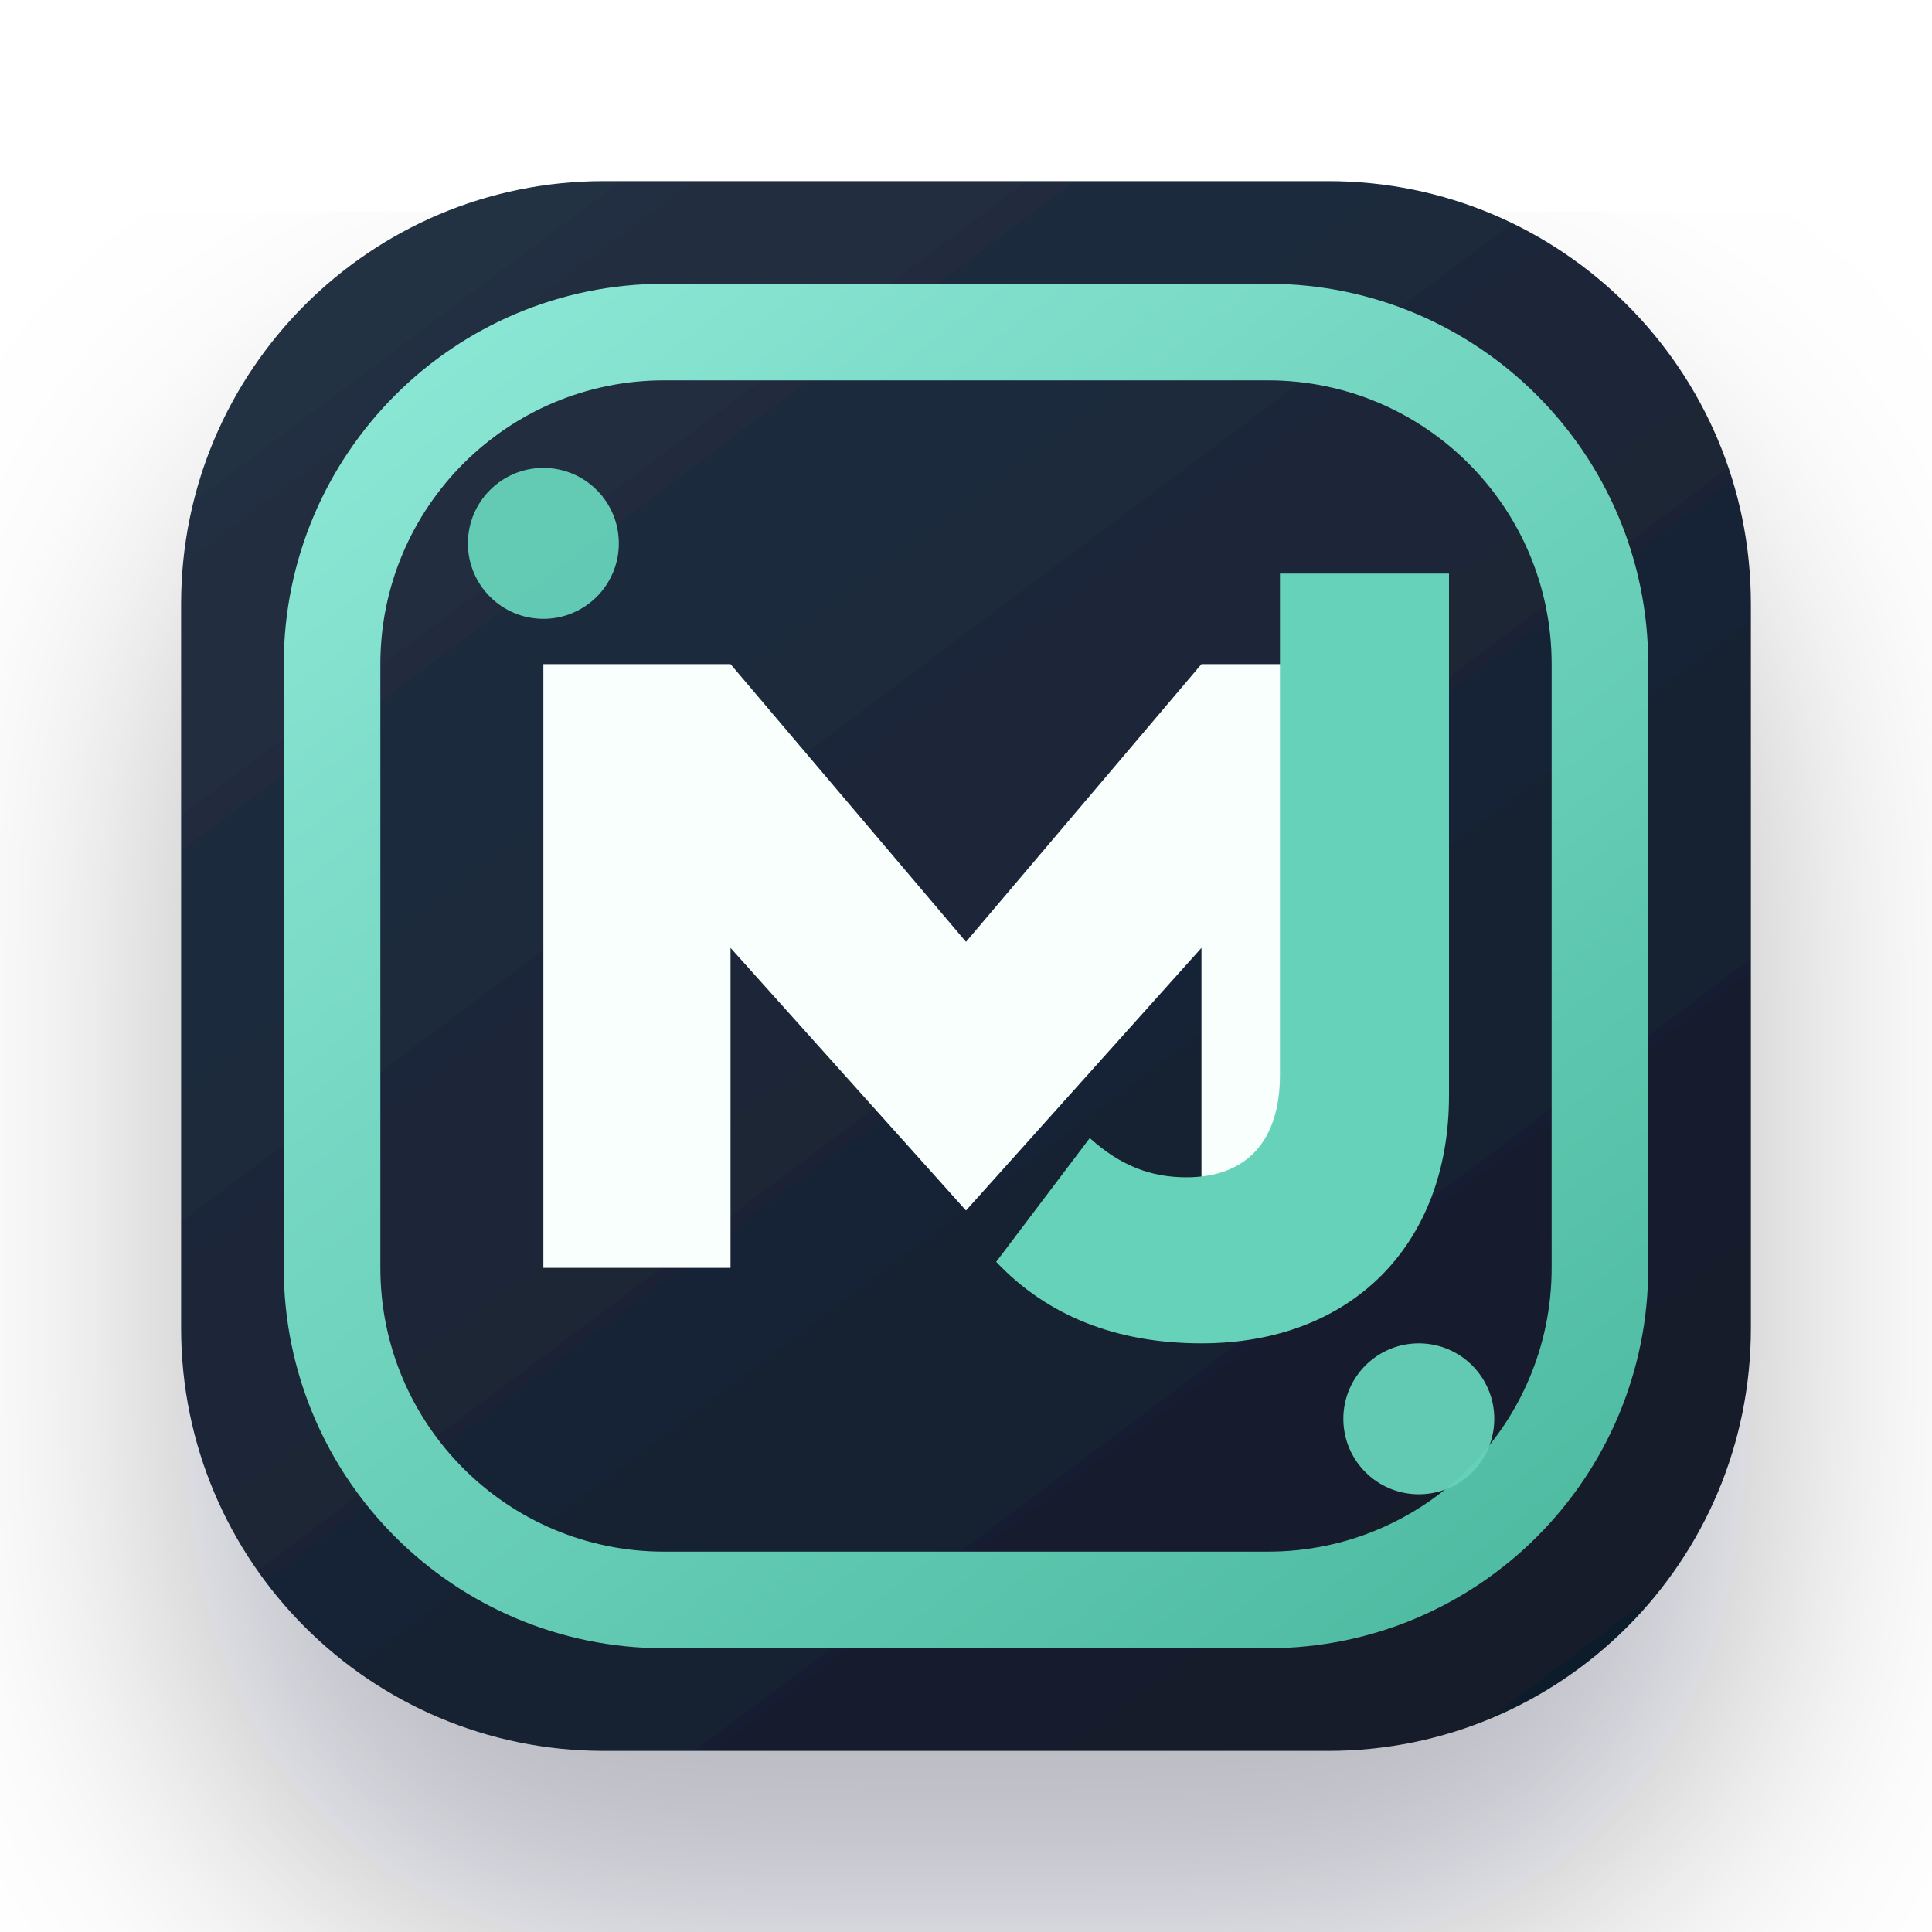
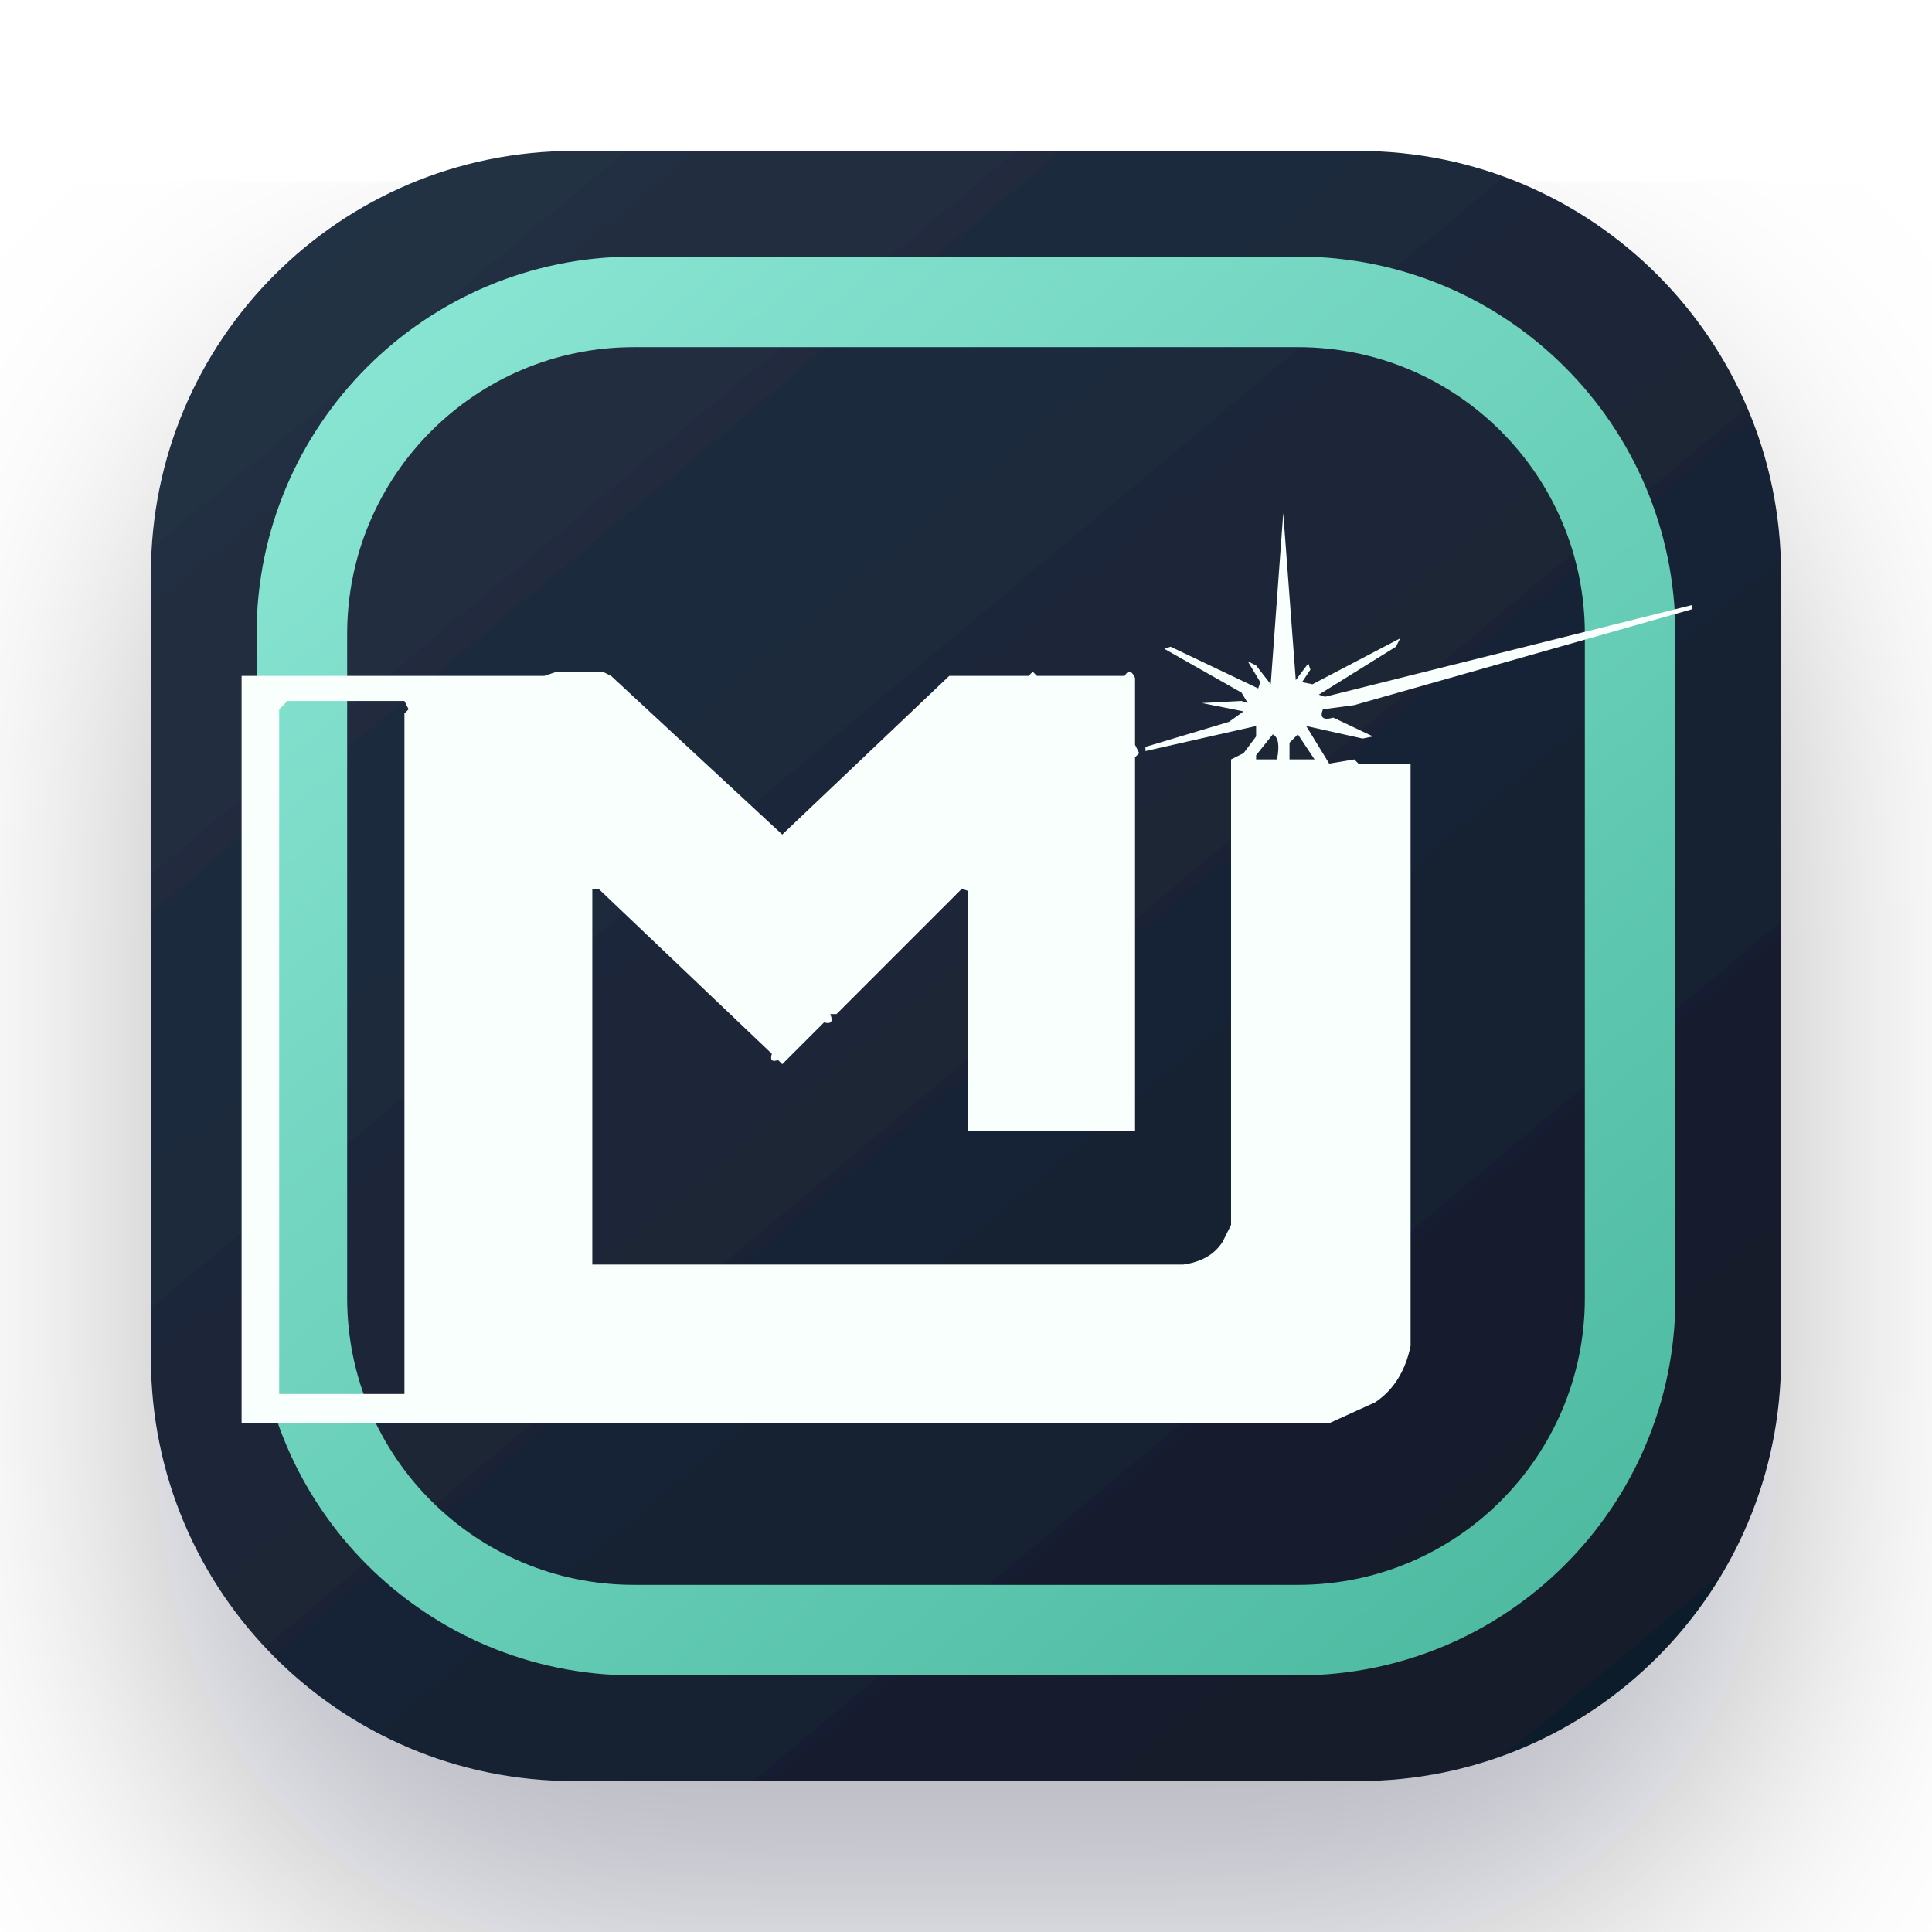
<svg xmlns="http://www.w3.org/2000/svg" viewBox="0 0 64 64" role="img" aria-label="AllergySafe MJ logo">
  <defs>
-     <linearGradient id="bg" x1="12" y1="4" x2="54" y2="60" gradientUnits="userSpaceOnUse">
+     <linearGradient id="mj-bg" x1="10" y1="5" x2="56" y2="60" gradientUnits="userSpaceOnUse">
      <stop offset="0" stop-color="#243245" />
      <stop offset="1" stop-color="#101827" />
    </linearGradient>
-     <linearGradient id="mint" x1="15" y1="10" x2="51" y2="56" gradientUnits="userSpaceOnUse">
+     <linearGradient id="mj-border" x1="12" y1="8" x2="52" y2="56" gradientUnits="userSpaceOnUse">
      <stop offset="0" stop-color="#8BE7D5" />
      <stop offset="1" stop-color="#4BB99F" />
    </linearGradient>
-     <filter id="shadow" x="-20%" y="-20%" width="140%" height="140%">
-       <feDropShadow dx="0" dy="7" stdDeviation="5" flood-color="#07111f" flood-opacity="0.28" />
+     <filter id="mj-shadow" x="-20%" y="-20%" width="140%" height="140%">
+       <feDropShadow dx="0" dy="6" stdDeviation="5" flood-color="#07111f" flood-opacity="0.28" />
    </filter>
  </defs>
-   <rect x="6" y="6" width="52" height="52" rx="14" fill="url(#bg)" filter="url(#shadow)" />
-   <rect x="11" y="11" width="42" height="42" rx="11" fill="none" stroke="url(#mint)" stroke-width="3.2" />
-   <path d="M18 42V22h6.2l7.8 9.2 7.8-9.2H46v20h-6.2V31.4L32 40.1l-7.8-8.7V42H18Z" fill="#F8FFFC" />
-   <path d="M44 19h4v17.3c0 4.9-3.2 8.2-8.2 8.2-2.8 0-5.1-.9-6.8-2.7l3.1-4.1c1 .9 2 1.3 3.2 1.3 2 0 3.1-1.2 3.1-3.4V19Z" fill="#66D2BA" />
-   <circle cx="18" cy="18" r="2.5" fill="#66D2BA" opacity="0.95" />
-   <circle cx="47" cy="47" r="2.5" fill="#66D2BA" opacity="0.95" />
+   <rect x="5" y="5" width="54" height="54" rx="14" fill="url(#mj-bg)" filter="url(#mj-shadow)" />
+   <rect x="10" y="10" width="44" height="44" rx="11" fill="none" stroke="url(#mj-border)" stroke-width="3" />
+   <g transform="matrix(0.1383 0 0 0.1383 -60.04 -10.11)">
+     <path fill="#F8FFFC" d="M 741.5 196 L 744.5 236 L 747.5 232 L 748 233.5 L 746 236.5 L 748.5 237 L 769.5 226 L 768.5 228 L 750 239.5 L 751.5 240 L 839.5 218 L 839.5 219 L 758.5 242 L 751 243 Q 749.8 246 753.5 245 L 763 249.5 L 760.5 250 L 747 247 L 752.5 256 L 758.5 255 L 759.5 256 L 772 256 L 772 395.5 Q 770.1 404.6 763.5 409 L 752.5 414 L 492 414 L 492 235 L 564.5 235 L 567.5 234 L 578.5 234 L 580.5 235 L 621.5 273 L 661.5 235 L 680.5 235 L 681.5 234 L 682.5 235 L 703.5 235 Q 704.8 232.8 706 235.5 L 706 251.5 L 707 253.5 L 706 254.5 L 706 344 L 666 344 L 666 286.5 L 664.5 286 L 634.5 316 L 633 316 Q 634.1 318.7 631.5 318 L 621.5 328 L 620.5 327 Q 618.3 327.8 619 325.5 L 577.5 286 L 576 286 L 576 376 L 717.5 376 Q 724.1 375.1 727 370.5 L 729 366.5 L 729 255 L 732 253.5 L 735 249.5 L 735 247 L 708.5 253 L 708.5 252 L 728.5 246 L 732 243.5 L 722 241.5 L 731.5 241 L 733 241.5 L 731.5 239 L 713 228.5 L 714.5 228 L 735.5 238 L 736 236.5 L 733 231.5 L 735 232.5 L 738.5 237 L 741.5 196 Z M 503 241 L 501 243 L 501 407 L 502 407 L 531 407 L 531 244 L 532 243 L 531 241 L 503 241 Z M 739 249 L 735 254 L 735 255 L 740 255 Q 741 250 739 249 Z M 745 249 L 743 251 L 743 255 L 749 255 L 745 249 Z" />
+   </g>
</svg>
